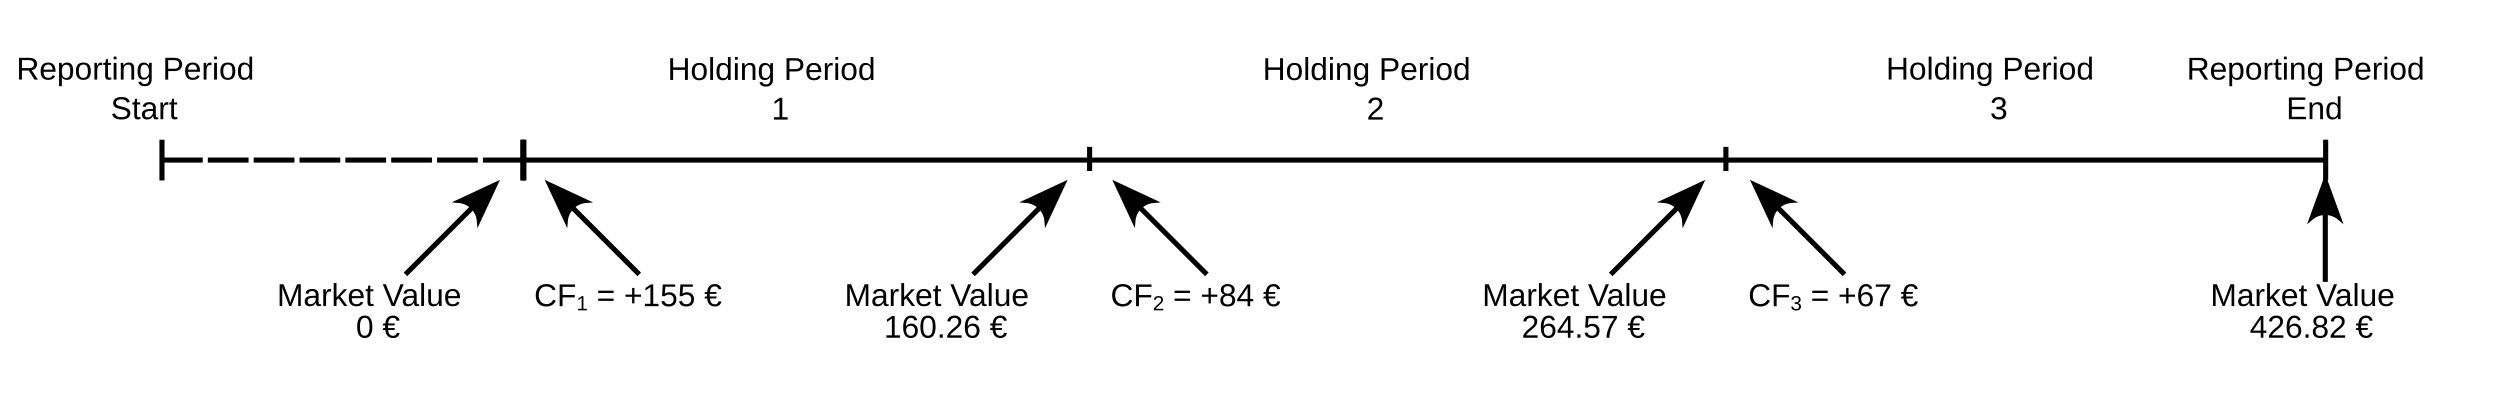
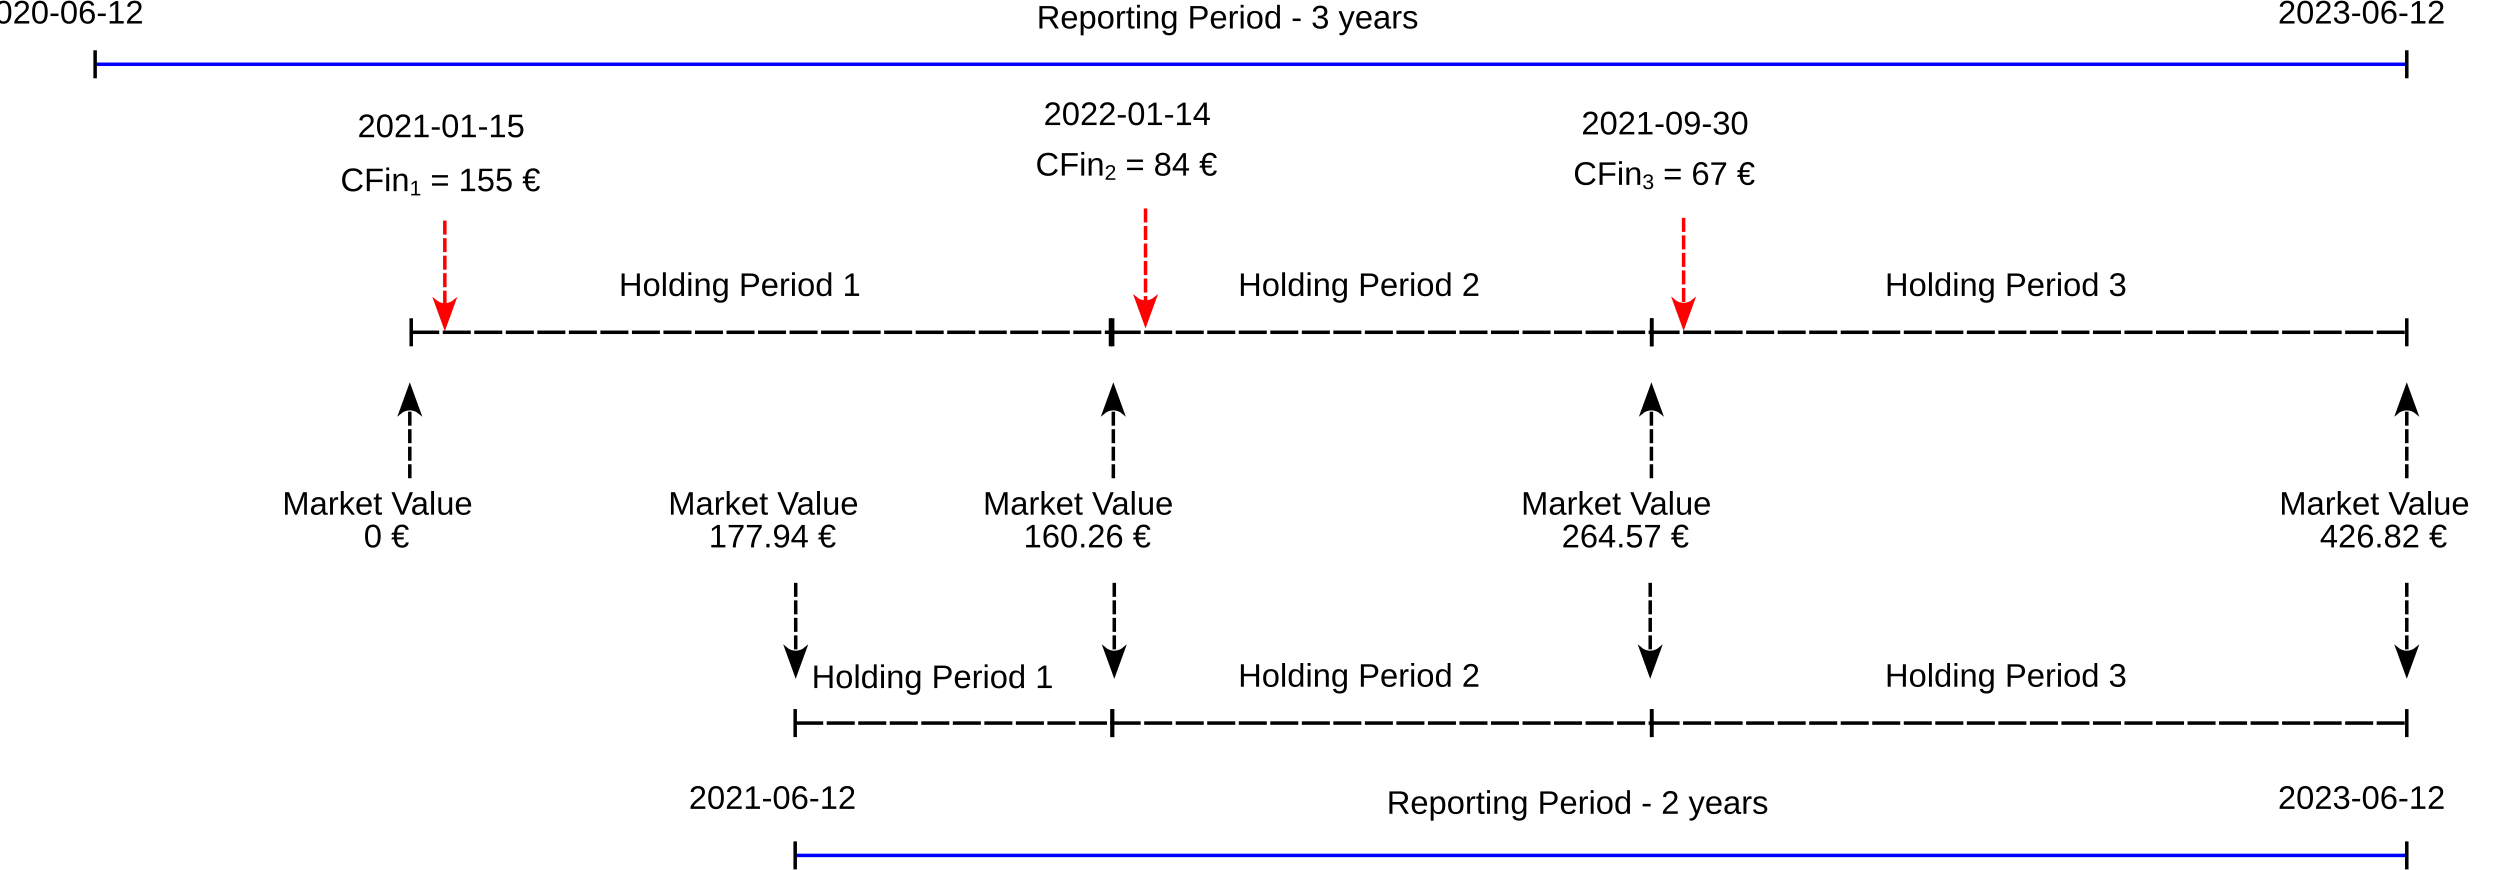
- <svg xmlns="http://www.w3.org/2000/svg" width="1472.31" height="239.605" viewBox="0 0 389.549 63.396" version="1.1" id="svg8">
+ <svg xmlns="http://www.w3.org/2000/svg" width="1427.154" height="496.324" viewBox="0 0 377.601 131.319" version="1.1" id="svg8">
  <defs id="defs2">
+     <marker style="overflow:visible" id="Stop" refX="0" refY="0" orient="auto" markerWidth="1" markerHeight="1" viewBox="0 0 1 1" preserveAspectRatio="xMidYMid">
+       <path style="fill:#000000;fill-opacity:1;stroke:#000000;stroke-width:1;stroke-opacity:1" d="M 0,4 V -4" id="path35" />
+     </marker>
    <marker style="overflow:visible" id="marker46" refX="0" refY="0" orient="auto" markerWidth="1" markerHeight="1" viewBox="0 0 1 1" preserveAspectRatio="xMidYMid">
-       <path style="fill:#000000;stroke:#000000;stroke-width:1;stroke-opacity:1.0;fill-opacity:1.0" d="M 0,4 V -4" id="path46" />
-     </marker>
-     <marker style="overflow:visible" id="marker45" refX="0" refY="0" orient="auto" markerWidth="1" markerHeight="1" viewBox="0 0 1 1" preserveAspectRatio="xMidYMid">
-       <path style="fill:#000000;stroke:#000000;stroke-width:1;stroke-opacity:1.0;fill-opacity:1.0" d="M 0,4 V -4" id="path45" />
+       <path style="fill:#000000;fill-opacity:1;stroke:#000000;stroke-width:1;stroke-opacity:1" d="M 0,4 V -4" id="path46" />
    </marker>
    <marker style="overflow:visible" id="ConcaveTriangle" refX="0" refY="0" orient="auto-start-reverse" markerWidth="1" markerHeight="1" viewBox="0 0 1 1" preserveAspectRatio="xMidYMid">
-       <path transform="scale(0.7)" d="M -2,-4 9,0 -2,4 c 2,-2.33 2,-5.66 0,-8 z" style="fill:#000000;fill-rule:evenodd;stroke:#000000;stroke-opacity:1.0;fill-opacity:1.0" id="path7" />
+       <path transform="scale(0.7)" d="M -2,-4 9,0 -2,4 c 2,-2.33 2,-5.66 0,-8 z" style="fill:#000000;fill-opacity:1;fill-rule:evenodd;stroke:#000000;stroke-opacity:1" id="path7" />
    </marker>
    <marker style="overflow:visible" id="marker2" refX="0" refY="0" orient="auto" markerWidth="1" markerHeight="1" viewBox="0 0 1 1" preserveAspectRatio="xMidYMid">
-       <path style="fill:#000000;stroke:#000000;stroke-width:1;stroke-opacity:1.0;fill-opacity:1.0" d="M 0,4 V -4" id="path2" />
+       <path style="fill:#000000;fill-opacity:1;stroke:#000000;stroke-width:1;stroke-opacity:1" d="M 0,4 V -4" id="path2" />
+     </marker>
+     <marker style="overflow:visible" id="ConcaveTriangle-6" refX="0" refY="0" orient="auto-start-reverse" markerWidth="1" markerHeight="1" viewBox="0 0 1 1" preserveAspectRatio="xMidYMid">
+       <path transform="scale(0.7)" d="M -2,-4 9,0 -2,4 c 2,-2.33 2,-5.66 0,-8 z" style="fill:#ff0000;fill-opacity:1;fill-rule:evenodd;stroke:#ff0000;stroke-opacity:1" id="path7-9" />
    </marker>
  </defs>
-   <g id="layer1" transform="translate(-56.15254,-52.74676)" />
-   <g id="layer2" transform="translate(-56.15254,-52.74676)">
-     <path style="fill:none;stroke:#000000;stroke-width:0.794;stroke-linecap:butt;stroke-linejoin:miter;stroke-dasharray:none;stroke-opacity:1;marker-start:url(#marker45);marker-end:url(#marker2)" d="M 137.61,77.689 H 418.537" id="path1" />
-     <text xml:space="preserve" style="font-size:4.939px;line-height:1.25;font-family:Arial;-inkscape-font-specification:Arial;letter-spacing:0px;word-spacing:0px;stroke-width:0.265" x="181.183" y="65.207" id="text2">
-       <tspan id="tspan2" style="line-height:1.25;text-align:center;text-anchor:middle;stroke-width:0.265" x="181.183" y="65.207">Holding Period</tspan>
-       <tspan style="line-height:1.25;text-align:center;text-anchor:middle;stroke-width:0.265" x="181.183" y="71.381" id="tspan3">1</tspan>
+   <g id="layer1" transform="translate(-77.75589,-32.95909)" />
+   <g id="layer2" transform="translate(-77.75589,-32.95909)">
+     <text xml:space="preserve" style="font-size:4.939px;line-height:1.25;font-family:Arial;-inkscape-font-specification:Arial;letter-spacing:0px;word-spacing:0px;stroke-width:0.265" x="192.931" y="77.656" id="text2">
+       <tspan style="line-height:1.25;text-align:center;text-anchor:middle;stroke-width:0.265" x="192.931" y="77.656" id="tspan3">Holding Period 1</tspan>
    </text>
-     <text xml:space="preserve" style="font-size:4.939px;line-height:1;font-family:Arial;-inkscape-font-specification:Arial;letter-spacing:0px;word-spacing:0px;stroke-width:0.265" x="245.879" y="100.46" id="text11">
-       <tspan style="line-height:1;text-align:center;text-anchor:middle;stroke-width:0.265" x="245.879" y="100.46" id="tspan28">CF<tspan style="font-size:65%;baseline-shift:sub" id="tspan47">2</tspan> = +84 €</tspan>
+     <text xml:space="preserve" style="font-size:4.939px;line-height:1;font-family:Arial;-inkscape-font-specification:Arial;letter-spacing:0px;word-spacing:0px;stroke-width:0.265" x="251.322" y="59.48" id="text11">
+       <tspan style="line-height:1;text-align:center;text-anchor:middle;stroke-width:0.265" x="251.322" y="59.48" id="tspan28">CFin<tspan style="font-size:65%;baseline-shift:sub" id="tspan47">2</tspan> = 84 €</tspan>
    </text>
-     <text xml:space="preserve" style="font-size:4.939px;line-height:1;font-family:Arial;-inkscape-font-specification:Arial;letter-spacing:0px;word-spacing:0px;stroke-width:0.265" x="206.929" y="100.43" id="text15">
-       <tspan style="line-height:1;text-align:center;text-anchor:middle;stroke-width:0.265" x="206.929" y="100.43" id="tspan15">Market Value</tspan>
-       <tspan style="line-height:1;text-align:center;text-anchor:middle;stroke-width:0.265" x="206.929" y="105.369" id="tspan27">160.26 €</tspan>
+     <text xml:space="preserve" style="font-size:4.939px;line-height:1;font-family:Arial;-inkscape-font-specification:Arial;letter-spacing:0px;word-spacing:0px;stroke-width:0.265" x="245.405" y="110.695" id="text15">
+       <tspan style="line-height:1;text-align:center;text-anchor:middle;stroke-width:0.265" x="245.405" y="110.695" id="tspan15">Market Value</tspan>
+       <tspan style="line-height:1;text-align:center;text-anchor:middle;stroke-width:0.265" x="245.405" y="115.634" id="tspan27">160.26 €</tspan>
    </text>
-     <text xml:space="preserve" style="font-size:4.939px;line-height:1;font-family:Arial;-inkscape-font-specification:Arial;letter-spacing:0px;word-spacing:0px;stroke-width:0.265" x="419.751" y="100.43" id="text17">
-       <tspan style="line-height:1;text-align:center;text-anchor:middle;stroke-width:0.265" x="419.751" y="100.43" id="tspan17">Market Value</tspan>
-       <tspan style="line-height:1;text-align:center;text-anchor:middle;stroke-width:0.265" x="419.751" y="105.369" id="tspan33">426.82 €</tspan>
+     <text xml:space="preserve" style="font-size:4.939px;line-height:1;font-family:Arial;-inkscape-font-specification:Arial;letter-spacing:0px;word-spacing:0px;stroke-width:0.265" x="441.196" y="110.695" id="text17">
+       <tspan style="line-height:1;text-align:center;text-anchor:middle;stroke-width:0.265" x="441.196" y="110.695" id="tspan17">Market Value</tspan>
+       <tspan style="line-height:1;text-align:center;text-anchor:middle;stroke-width:0.265" x="441.196" y="115.634" id="tspan33">426.82 €</tspan>
    </text>
-     <path style="fill:none;stroke:#000000;stroke-width:0.794;stroke-linecap:butt;stroke-linejoin:miter;stroke-dasharray:none;stroke-opacity:1;marker-end:url(#ConcaveTriangle)" d="m 207.771,95.502 10.624,-10.624" id="path21" />
-     <path style="fill:none;stroke:#000000;stroke-width:0.794;stroke-linecap:butt;stroke-linejoin:miter;stroke-dasharray:none;stroke-opacity:1;marker-end:url(#ConcaveTriangle)" d="m 418.479,96.663 -2e-5,-10.971" id="path24" />
-     <path style="fill:none;stroke:#000000;stroke-width:0.794;stroke-linecap:butt;stroke-linejoin:miter;stroke-dasharray:none;stroke-opacity:1" d="m 225.935,75.631 v 3.761" id="path26" />
-     <path style="fill:none;stroke:#000000;stroke-width:0.794;stroke-linecap:butt;stroke-linejoin:miter;stroke-dasharray:none;stroke-opacity:1" d="m 325.084,75.631 v 3.761" id="path27" />
-     <path style="fill:none;stroke:#000000;stroke-width:0.794;stroke-linecap:butt;stroke-linejoin:miter;stroke-dasharray:none;stroke-opacity:1;marker-end:url(#ConcaveTriangle)" d="m 244.203,95.502 -10.624,-10.624" id="path28" />
-     <text xml:space="preserve" style="font-size:4.939px;line-height:1;font-family:Arial;-inkscape-font-specification:Arial;letter-spacing:0px;word-spacing:0px;stroke-width:0.265" x="345.24" y="100.46" id="text30">
-       <tspan style="line-height:1;text-align:center;text-anchor:middle;stroke-width:0.265" x="345.24" y="100.46" id="tspan30">CF<tspan style="font-size:65%;baseline-shift:sub" id="tspan48">3</tspan> = +67 €</tspan>
+     <text xml:space="preserve" style="font-size:4.939px;line-height:1;font-family:Arial;-inkscape-font-specification:Arial;letter-spacing:0px;word-spacing:0px;stroke-width:0.265" x="332.545" y="60.877" id="text30">
+       <tspan style="line-height:1;text-align:center;text-anchor:middle;stroke-width:0.265" x="332.545" y="60.877" id="tspan30">CFin<tspan style="font-size:65%;baseline-shift:sub" id="tspan48">3</tspan> = 67 €</tspan>
    </text>
-     <text xml:space="preserve" style="font-size:4.939px;line-height:1;font-family:Arial;-inkscape-font-specification:Arial;letter-spacing:0px;word-spacing:0px;stroke-width:0.265" x="306.29" y="100.43" id="text32">
-       <tspan style="line-height:1;text-align:center;text-anchor:middle;stroke-width:0.265" x="306.29" y="100.43" id="tspan31">Market Value</tspan>
-       <tspan style="line-height:1;text-align:center;text-anchor:middle;stroke-width:0.265" x="306.29" y="105.369" id="tspan32">264.57 €</tspan>
+     <text xml:space="preserve" style="font-size:4.939px;line-height:1;font-family:Arial;-inkscape-font-specification:Arial;letter-spacing:0px;word-spacing:0px;stroke-width:0.265" x="326.676" y="110.695" id="text32">
+       <tspan style="line-height:1;text-align:center;text-anchor:middle;stroke-width:0.265" x="326.676" y="110.695" id="tspan31">Market Value</tspan>
+       <tspan style="line-height:1;text-align:center;text-anchor:middle;stroke-width:0.265" x="326.676" y="115.634" id="tspan32">264.57 €</tspan>
    </text>
-     <path style="fill:none;stroke:#000000;stroke-width:0.794;stroke-linecap:butt;stroke-linejoin:miter;stroke-dasharray:none;stroke-opacity:1;marker-end:url(#ConcaveTriangle)" d="m 307.131,95.502 10.624,-10.624" id="path32" />
-     <path style="fill:none;stroke:#000000;stroke-width:0.794;stroke-linecap:butt;stroke-linejoin:miter;stroke-dasharray:none;stroke-opacity:1;marker-end:url(#ConcaveTriangle)" d="m 343.563,95.502 -10.624,-10.624" id="path33" />
-     <text xml:space="preserve" style="font-size:4.939px;line-height:1;font-family:Arial;-inkscape-font-specification:Arial;letter-spacing:0px;word-spacing:0px;stroke-width:0.265" x="157.435" y="100.46" id="text35">
-       <tspan style="line-height:1;text-align:center;text-anchor:middle;stroke-width:0.265" x="157.435" y="100.46" id="tspan35">CF<tspan style="font-size:65%;baseline-shift:sub" id="tspan49">1</tspan> = +155 €</tspan>
+     <text xml:space="preserve" style="font-size:4.939px;line-height:1;font-family:Arial;-inkscape-font-specification:Arial;letter-spacing:0px;word-spacing:0px;stroke-width:0.265" x="147.717" y="61.832" id="text35">
+       <tspan style="line-height:1;text-align:center;text-anchor:middle;stroke-width:0.265" x="147.717" y="61.832" id="tspan35">CFin<tspan style="font-size:65%;baseline-shift:sub" id="tspan49">1</tspan> = 155 €</tspan>
    </text>
-     <text xml:space="preserve" style="font-size:4.939px;line-height:1;font-family:Arial;-inkscape-font-specification:Arial;letter-spacing:0px;word-spacing:0px;stroke-width:0.265" x="118.485" y="100.43" id="text37">
-       <tspan style="line-height:1;text-align:center;text-anchor:middle;stroke-width:0.265" x="118.485" y="100.43" id="tspan36">Market Value</tspan>
-       <tspan style="line-height:1;text-align:center;text-anchor:middle;stroke-width:0.265" x="118.485" y="105.369" id="tspan37">0 €</tspan>
+     <text xml:space="preserve" style="font-size:4.939px;line-height:1;font-family:Arial;-inkscape-font-specification:Arial;letter-spacing:0px;word-spacing:0px;stroke-width:0.265" x="139.571" y="110.695" id="text37">
+       <tspan style="line-height:1;text-align:center;text-anchor:middle;stroke-width:0.265" x="139.571" y="110.695" id="tspan36">Market Value</tspan>
+       <tspan style="line-height:1;text-align:center;text-anchor:middle;stroke-width:0.265" x="139.571" y="115.634" id="tspan37">0 €</tspan>
    </text>
-     <path style="fill:none;stroke:#000000;stroke-width:0.794;stroke-linecap:butt;stroke-linejoin:miter;stroke-dasharray:none;stroke-opacity:1;marker-end:url(#ConcaveTriangle)" d="m 119.326,95.502 10.624,-10.624" id="path37" />
-     <path style="fill:none;stroke:#000000;stroke-width:0.794;stroke-linecap:butt;stroke-linejoin:miter;stroke-dasharray:none;stroke-opacity:1;marker-end:url(#ConcaveTriangle)" d="m 155.758,95.502 -10.624,-10.624" id="path38" />
-     <text xml:space="preserve" style="font-size:4.939px;line-height:1.25;font-family:Arial;-inkscape-font-specification:Arial;letter-spacing:0px;word-spacing:0px;stroke-width:0.265" x="273.914" y="65.207" id="text39">
-       <tspan id="tspan38" style="line-height:1.25;text-align:center;text-anchor:middle;stroke-width:0.265" x="273.914" y="65.207">Holding Period</tspan>
-       <tspan style="line-height:1.25;text-align:center;text-anchor:middle;stroke-width:0.265" x="273.914" y="71.381" id="tspan39">2</tspan>
+     <path style="fill:none;stroke:#ff0000;stroke-width:0.529;stroke-linecap:butt;stroke-linejoin:miter;stroke-dasharray:2.117, 0.529;stroke-dashoffset:0;stroke-opacity:1;marker-end:url(#ConcaveTriangle-6)" d="M 144.943,66.28 V 79.116" id="path38-5" />
+     <text xml:space="preserve" style="font-size:4.939px;line-height:1.25;font-family:Arial;-inkscape-font-specification:Arial;letter-spacing:0px;word-spacing:0px;stroke-width:0.265" x="286.463" y="77.656" id="text4">
+       <tspan style="line-height:1.25;text-align:center;text-anchor:middle;stroke-width:0.265" x="286.463" y="77.656" id="tspan4">Holding Period 2</tspan>
    </text>
-     <text xml:space="preserve" style="font-size:4.939px;line-height:1.25;font-family:Arial;-inkscape-font-specification:Arial;letter-spacing:0px;word-spacing:0px;stroke-width:0.265" x="371.042" y="65.145" id="text41">
-       <tspan id="tspan40" style="line-height:1.25;text-align:center;text-anchor:middle;stroke-width:0.265" x="371.042" y="65.145">Holding Period</tspan>
-       <tspan style="line-height:1.25;text-align:center;text-anchor:middle;stroke-width:0.265" x="371.042" y="71.318" id="tspan41">3</tspan>
+     <path style="fill:none;stroke:#000000;stroke-width:0.529;stroke-linecap:butt;stroke-linejoin:miter;stroke-dasharray:4.233, 0.529;stroke-dashoffset:0;stroke-opacity:1;marker-start:url(#marker46);marker-end:url(#Stop)" d="M 139.866,83.148 H 245.485" id="path4" />
+     <text xml:space="preserve" style="font-size:4.939px;line-height:1.25;font-family:Arial;-inkscape-font-specification:Arial;letter-spacing:0px;word-spacing:0px;stroke-width:0.265" x="384.156" y="77.656" id="text5">
+       <tspan style="line-height:1.25;text-align:center;text-anchor:middle;stroke-width:0.265" x="384.156" y="77.656" id="tspan5">Holding Period 3</tspan>
    </text>
-     <path style="fill:none;stroke:#000000;stroke-width:0.794;stroke-linecap:butt;stroke-linejoin:miter;stroke-dasharray:6.35, 0.794;stroke-dashoffset:0;stroke-opacity:1;marker-start:url(#marker46);marker-end:url(#marker2)" d="M 81.39,77.689 H 137.781" id="path41" />
-     <text xml:space="preserve" style="font-size:4.939px;line-height:1.25;font-family:Arial;-inkscape-font-specification:Arial;letter-spacing:0px;word-spacing:0px;stroke-width:0.265" x="82.045" y="65.147" id="text43">
-       <tspan id="tspan42" style="line-height:1.25;text-align:center;text-anchor:middle;stroke-width:0.265" x="82.045" y="65.147">Reporting Period</tspan>
-       <tspan style="line-height:1.25;text-align:center;text-anchor:middle;stroke-width:0.265" x="82.045" y="71.321" id="tspan43">Start</tspan>
+     <path style="fill:none;stroke:#000000;stroke-width:0.529;stroke-linecap:butt;stroke-linejoin:miter;stroke-dasharray:4.233, 0.529;stroke-dashoffset:0;stroke-opacity:1;marker-start:url(#marker46);marker-end:url(#marker2)" d="m 245.811,83.148 h 81.44" id="path5" />
+     <path style="fill:none;stroke:#000000;stroke-width:0.529;stroke-linecap:butt;stroke-linejoin:miter;stroke-dasharray:4.233, 0.529;stroke-dashoffset:0;stroke-opacity:1;marker-start:url(#marker46);marker-end:url(#marker2)" d="M 327.207,83.148 H 441.277" id="path6" />
+     <path style="fill:none;stroke:#ff0000;stroke-width:0.529;stroke-linecap:butt;stroke-linejoin:miter;stroke-dasharray:2.117, 0.529;stroke-dashoffset:0;stroke-opacity:1;marker-end:url(#ConcaveTriangle-6)" d="M 250.777,64.448 V 78.695" id="path8" />
+     <path style="fill:none;stroke:#ff0000;stroke-width:0.529;stroke-linecap:butt;stroke-linejoin:miter;stroke-dasharray:2.117, 0.529;stroke-dashoffset:0;stroke-opacity:1;marker-end:url(#ConcaveTriangle-6)" d="M 332.049,65.864 V 79.071" id="path9" />
+     <path style="fill:none;stroke:#000000;stroke-width:0.529;stroke-linecap:butt;stroke-linejoin:miter;stroke-dasharray:2.117, 0.529;stroke-dashoffset:0;stroke-opacity:1;marker-end:url(#ConcaveTriangle)" d="M 441.277,105.194 V 94.57" id="path14" />
+     <text xml:space="preserve" style="font-size:4.939px;line-height:1.25;font-family:Arial;-inkscape-font-specification:Arial;letter-spacing:0px;word-spacing:0px;stroke-width:0.265" x="437.884" y="36.509" id="text16">
+       <tspan style="line-height:1.25;text-align:center;text-anchor:middle;stroke-width:0.265" x="437.884" y="36.509" id="tspan19">2023-06-12</tspan>
    </text>
-     <text xml:space="preserve" style="font-size:4.939px;line-height:1.25;font-family:Arial;-inkscape-font-specification:Arial;letter-spacing:0px;word-spacing:0px;stroke-width:0.265" x="420.228" y="65.15" id="text45">
-       <tspan id="tspan44" style="line-height:1.25;text-align:center;text-anchor:middle;stroke-width:0.265" x="420.228" y="65.15">Reporting Period</tspan>
-       <tspan style="line-height:1.25;text-align:center;text-anchor:middle;stroke-width:0.265" x="420.228" y="71.323" id="tspan45">End</tspan>
+     <text xml:space="preserve" style="font-size:4.939px;line-height:1.25;font-family:Arial;-inkscape-font-specification:Arial;letter-spacing:0px;word-spacing:0px;stroke-width:0.265" x="266.601" y="37.259" id="text21">
+       <tspan style="line-height:1.25;text-align:center;text-anchor:middle;stroke-width:0.265" x="266.601" y="37.259" id="tspan21">Reporting Period - 3 years</tspan>
    </text>
+     <path style="fill:none;stroke:#0000ff;stroke-width:0.529;stroke-linecap:butt;stroke-linejoin:miter;stroke-dasharray:none;stroke-dashoffset:0;stroke-opacity:1;marker-start:url(#marker46);marker-end:url(#marker2)" d="M 92.123,42.667 H 441.277" id="path1" />
+     <text xml:space="preserve" style="font-size:4.939px;line-height:1.25;font-family:Arial;-inkscape-font-specification:Arial;letter-spacing:0px;word-spacing:0px;stroke-width:0.265" x="90.239" y="36.509" id="text1">
+       <tspan style="line-height:1.25;text-align:center;text-anchor:middle;stroke-width:0.265" x="90.239" y="36.509" id="tspan1">2020-06-12</tspan>
+     </text>
+     <text xml:space="preserve" style="font-size:4.939px;line-height:1.25;font-family:Arial;-inkscape-font-specification:Arial;letter-spacing:0px;word-spacing:0px;stroke-width:0.265" x="251.451" y="51.845" id="text3">
+       <tspan style="line-height:1.25;text-align:center;text-anchor:middle;stroke-width:0.265" x="251.451" y="51.845" id="tspan2">2022-01-14</tspan>
+     </text>
+     <text xml:space="preserve" style="font-size:4.939px;line-height:1.25;font-family:Arial;-inkscape-font-specification:Arial;letter-spacing:0px;word-spacing:0px;stroke-width:0.265" x="332.673" y="53.261" id="text7">
+       <tspan style="line-height:1.25;text-align:center;text-anchor:middle;stroke-width:0.265" x="332.673" y="53.261" id="tspan7">2021-09-30</tspan>
+     </text>
+     <text xml:space="preserve" style="font-size:4.939px;line-height:1.25;font-family:Arial;-inkscape-font-specification:Arial;letter-spacing:0px;word-spacing:0px;stroke-width:0.265" x="147.826" y="53.677" id="text8">
+       <tspan style="line-height:1.25;text-align:center;text-anchor:middle;stroke-width:0.265" x="147.826" y="53.677" id="tspan8">2021-01-15</tspan>
+     </text>
+     <path style="fill:none;stroke:#000000;stroke-width:0.529;stroke-linecap:butt;stroke-linejoin:miter;stroke-dasharray:2.117, 0.529;stroke-dashoffset:0;stroke-opacity:1;marker-end:url(#ConcaveTriangle)" d="M 139.652,105.194 V 94.57" id="path15" />
+     <path style="fill:none;stroke:#000000;stroke-width:0.529;stroke-linecap:butt;stroke-linejoin:miter;stroke-dasharray:2.117, 0.529;stroke-dashoffset:0;stroke-opacity:1;marker-end:url(#ConcaveTriangle)" d="M 327.186,105.194 V 94.57" id="path16" />
+     <path style="fill:none;stroke:#000000;stroke-width:0.529;stroke-linecap:butt;stroke-linejoin:miter;stroke-dasharray:2.117, 0.529;stroke-dashoffset:0;stroke-opacity:1;marker-end:url(#ConcaveTriangle)" d="M 245.914,105.194 V 94.57" id="path17" />
+     <text xml:space="preserve" style="font-size:4.939px;line-height:1.25;font-family:Arial;-inkscape-font-specification:Arial;letter-spacing:0px;word-spacing:0px;stroke-width:0.265" x="437.884" y="155.128" id="text18">
+       <tspan style="line-height:1.25;text-align:center;text-anchor:middle;stroke-width:0.265" x="437.884" y="155.128" id="tspan18">2023-06-12</tspan>
+     </text>
+     <text xml:space="preserve" style="font-size:4.939px;line-height:1.25;font-family:Arial;-inkscape-font-specification:Arial;letter-spacing:0px;word-spacing:0px;stroke-width:0.265" x="319.469" y="155.878" id="text20">
+       <tspan style="line-height:1.25;text-align:center;text-anchor:middle;stroke-width:0.265" x="319.469" y="155.878" id="tspan20">Reporting Period - 2 years</tspan>
+     </text>
+     <path style="fill:#0000ff;stroke:#0000ff;stroke-width:0.529;stroke-linecap:butt;stroke-linejoin:miter;stroke-dasharray:none;stroke-dashoffset:0;stroke-opacity:1;marker-start:url(#marker46);marker-end:url(#marker2)" d="M 197.86,162.161 H 441.277" id="path20" />
+     <text xml:space="preserve" style="font-size:4.939px;line-height:1.25;font-family:Arial;-inkscape-font-specification:Arial;letter-spacing:0px;word-spacing:0px;stroke-width:0.265" x="197.86" y="155.128" id="text22">
+       <tspan style="line-height:1.25;text-align:center;text-anchor:middle;stroke-width:0.265" x="197.86" y="155.128" id="tspan22">2021-06-12</tspan>
+     </text>
+     <text xml:space="preserve" style="font-size:4.939px;line-height:1.25;font-family:Arial;-inkscape-font-specification:Arial;letter-spacing:0px;word-spacing:0px;stroke-width:0.265" x="222.037" y="136.88" id="text23">
+       <tspan style="line-height:1.25;text-align:center;text-anchor:middle;stroke-width:0.265" x="222.037" y="136.88" id="tspan23">Holding Period 1</tspan>
+     </text>
+     <path style="fill:none;stroke:#000000;stroke-width:0.529;stroke-linecap:butt;stroke-linejoin:miter;stroke-dasharray:4.233, 0.529;stroke-dashoffset:0;stroke-opacity:1;marker-start:url(#marker46);marker-end:url(#marker2)" d="m 197.86,142.172 h 47.843" id="path23" />
+     <text xml:space="preserve" style="font-size:4.939px;line-height:1.25;font-family:Arial;-inkscape-font-specification:Arial;letter-spacing:0px;word-spacing:0px;stroke-width:0.265" x="286.463" y="136.679" id="text24">
+       <tspan style="line-height:1.25;text-align:center;text-anchor:middle;stroke-width:0.265" x="286.463" y="136.679" id="tspan24">Holding Period 2</tspan>
+     </text>
+     <text xml:space="preserve" style="font-size:4.939px;line-height:1.25;font-family:Arial;-inkscape-font-specification:Arial;letter-spacing:0px;word-spacing:0px;stroke-width:0.265" x="384.156" y="136.679" id="text25">
+       <tspan style="line-height:1.25;text-align:center;text-anchor:middle;stroke-width:0.265" x="384.156" y="136.679" id="tspan25">Holding Period 3</tspan>
+     </text>
+     <path style="fill:none;stroke:#000000;stroke-width:0.529;stroke-linecap:butt;stroke-linejoin:miter;stroke-dasharray:4.233, 0.529;stroke-dashoffset:0;stroke-opacity:1;marker-start:url(#marker46);marker-end:url(#marker2)" d="m 245.811,142.172 h 81.44" id="path25" />
+     <path style="fill:none;stroke:#000000;stroke-width:0.529;stroke-linecap:butt;stroke-linejoin:miter;stroke-dasharray:4.233, 0.529;stroke-dashoffset:0;stroke-opacity:1;marker-start:url(#marker46);marker-end:url(#marker2)" d="M 327.207,142.172 H 441.277" id="path26" />
+     <path style="fill:none;stroke:#000000;stroke-width:0.529;stroke-linecap:butt;stroke-linejoin:miter;stroke-dasharray:2.117, 0.529;stroke-dashoffset:0;stroke-opacity:1;marker-end:url(#ConcaveTriangle)" d="m 327.005,120.988 v 10.624" id="path27" />
+     <path style="fill:none;stroke:#000000;stroke-width:0.529;stroke-linecap:butt;stroke-linejoin:miter;stroke-dasharray:2.117, 0.529;stroke-dashoffset:0;stroke-opacity:1;marker-end:url(#ConcaveTriangle)" d="m 246.058,120.988 v 10.624" id="path28" />
+     <path style="fill:none;stroke:#000000;stroke-width:0.529;stroke-linecap:butt;stroke-linejoin:miter;stroke-dasharray:2.117, 0.529;stroke-dashoffset:0;stroke-opacity:1;marker-end:url(#ConcaveTriangle)" d="m 441.277,120.988 v 10.624" id="path29" />
+     <text xml:space="preserve" style="font-size:4.939px;line-height:1;font-family:Arial;-inkscape-font-specification:Arial;letter-spacing:0px;word-spacing:0px;stroke-width:0.265" x="197.86" y="110.695" id="text34">
+       <tspan style="line-height:1;text-align:center;text-anchor:middle;stroke-width:0.265" x="197.86" y="110.695" id="tspan29">Market Value</tspan>
+       <tspan style="line-height:1;text-align:center;text-anchor:middle;stroke-width:0.265" x="197.86" y="115.634" id="tspan34">177.94 €</tspan>
+     </text>
+     <path style="fill:none;stroke:#000000;stroke-width:0.529;stroke-linecap:butt;stroke-linejoin:miter;stroke-dasharray:2.117, 0.529;stroke-dashoffset:0;stroke-opacity:1;marker-end:url(#ConcaveTriangle)" d="m 197.94,120.988 v 10.624" id="path34" />
  </g>
</svg>
